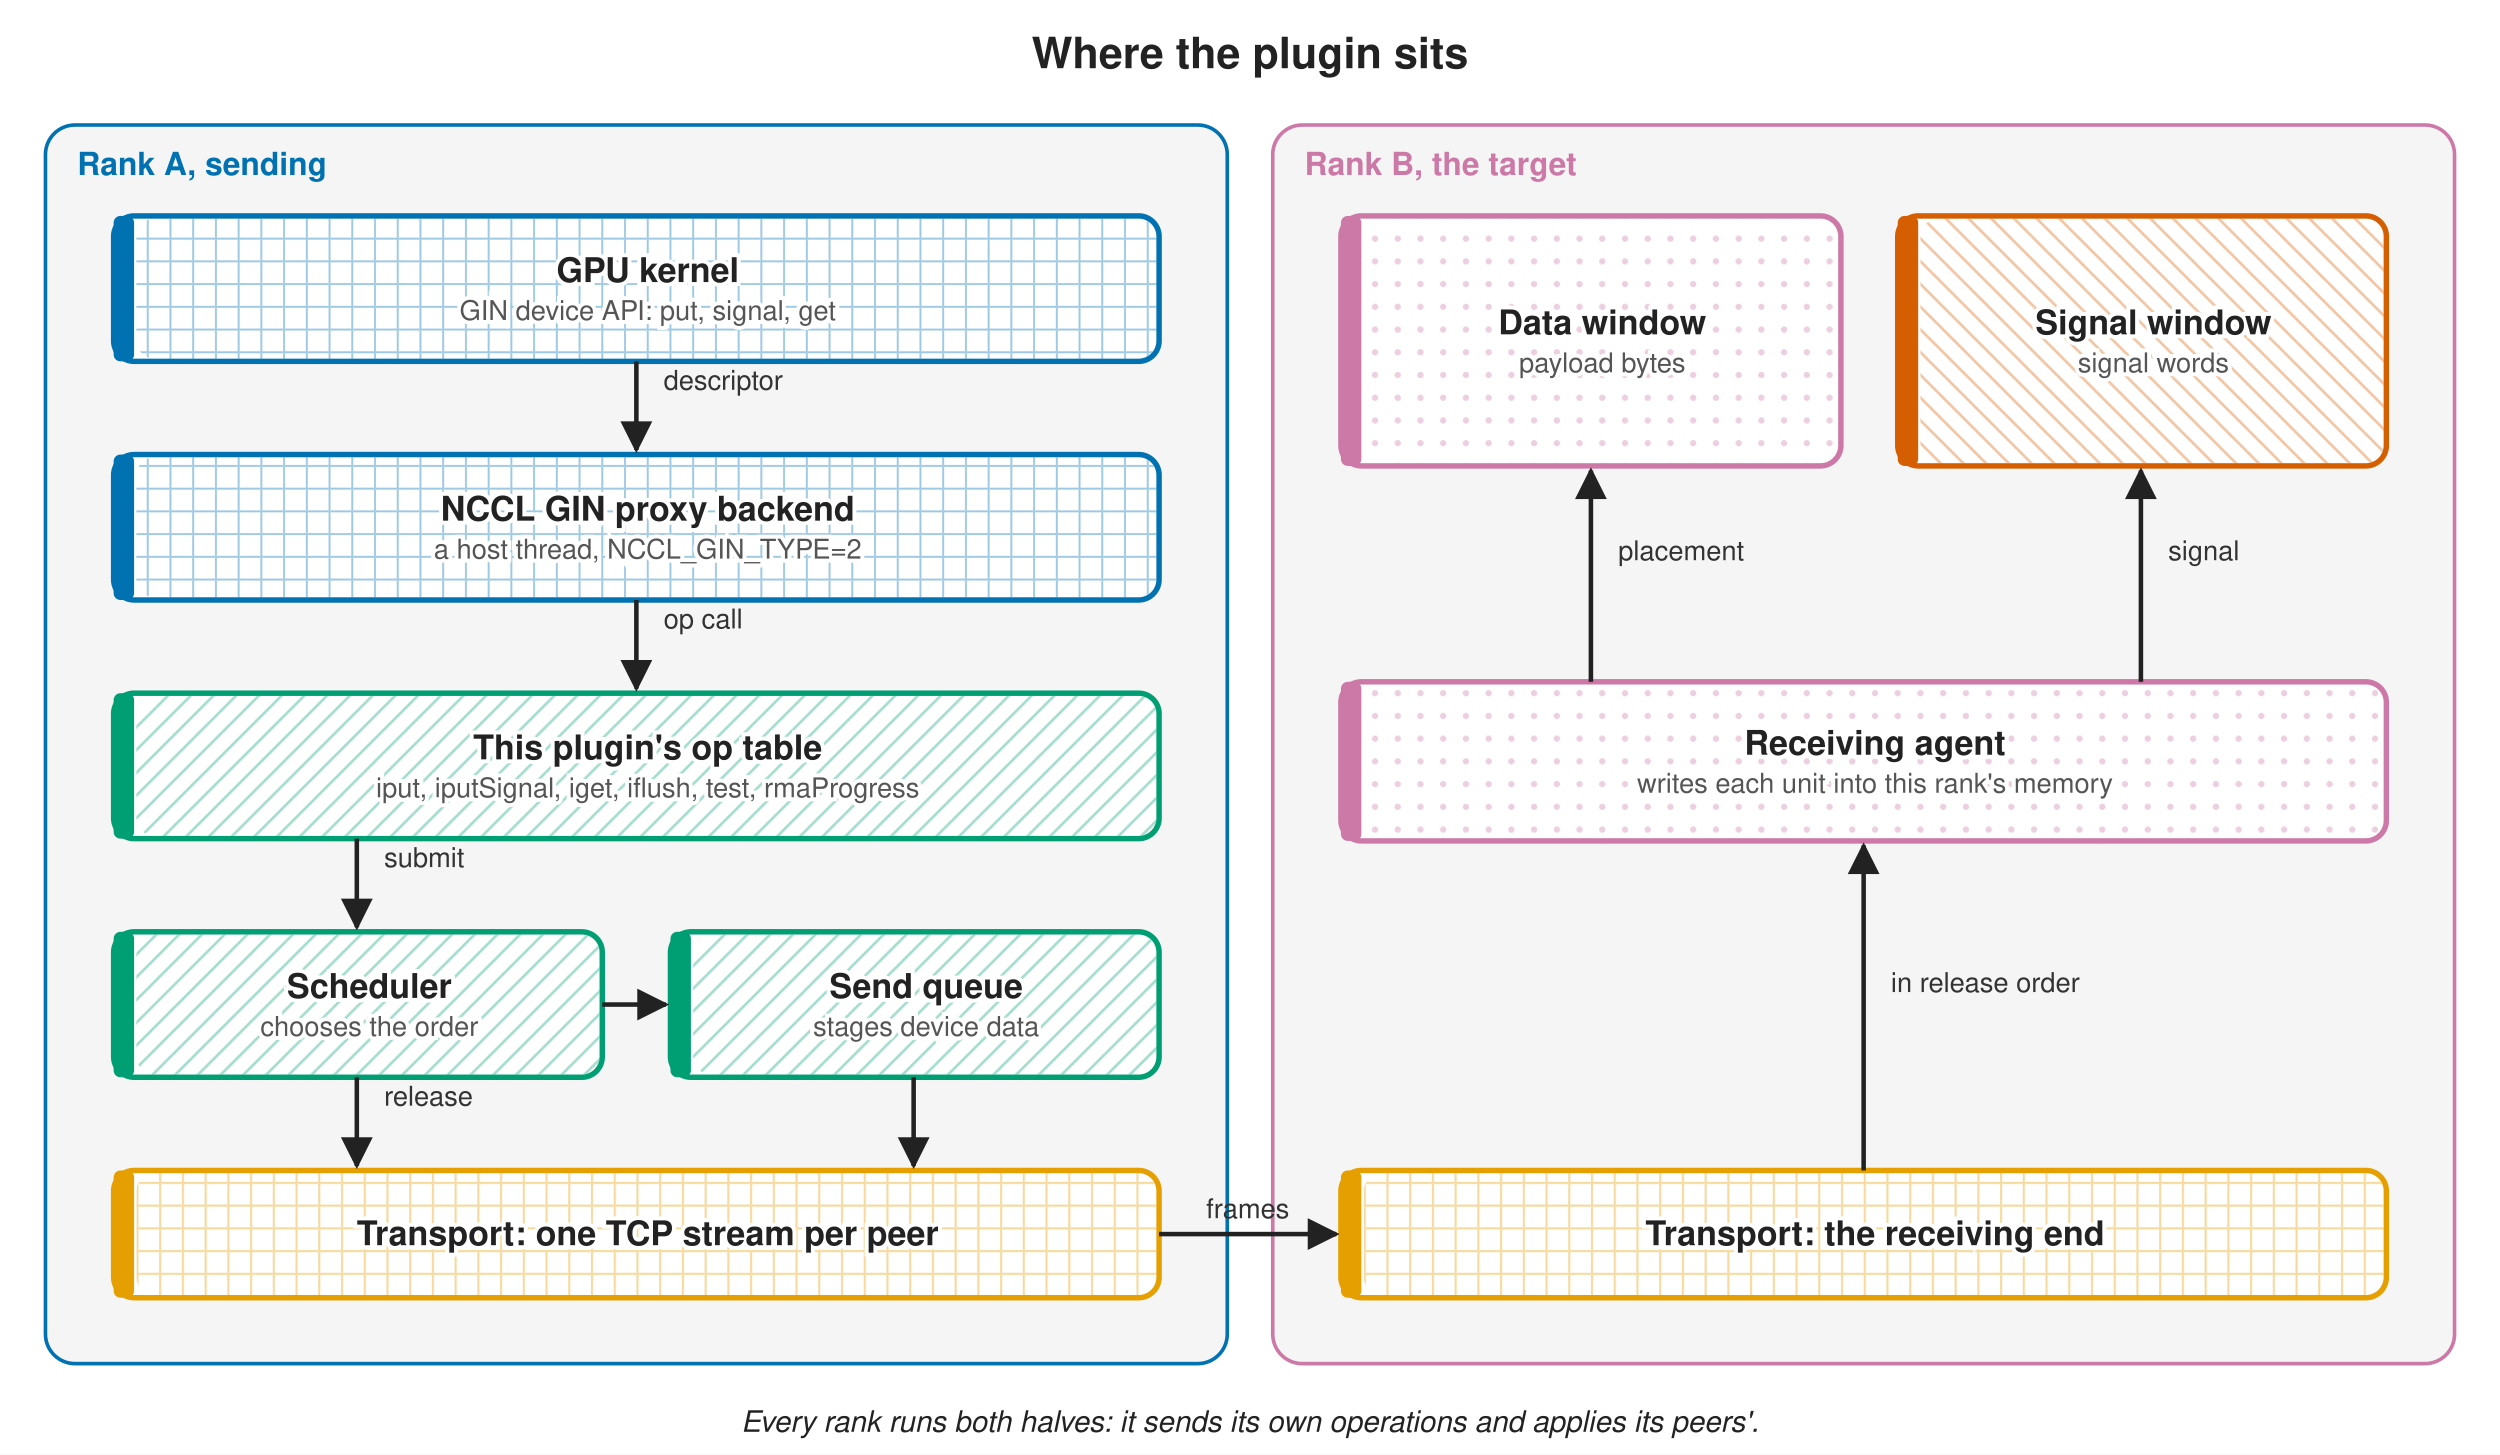
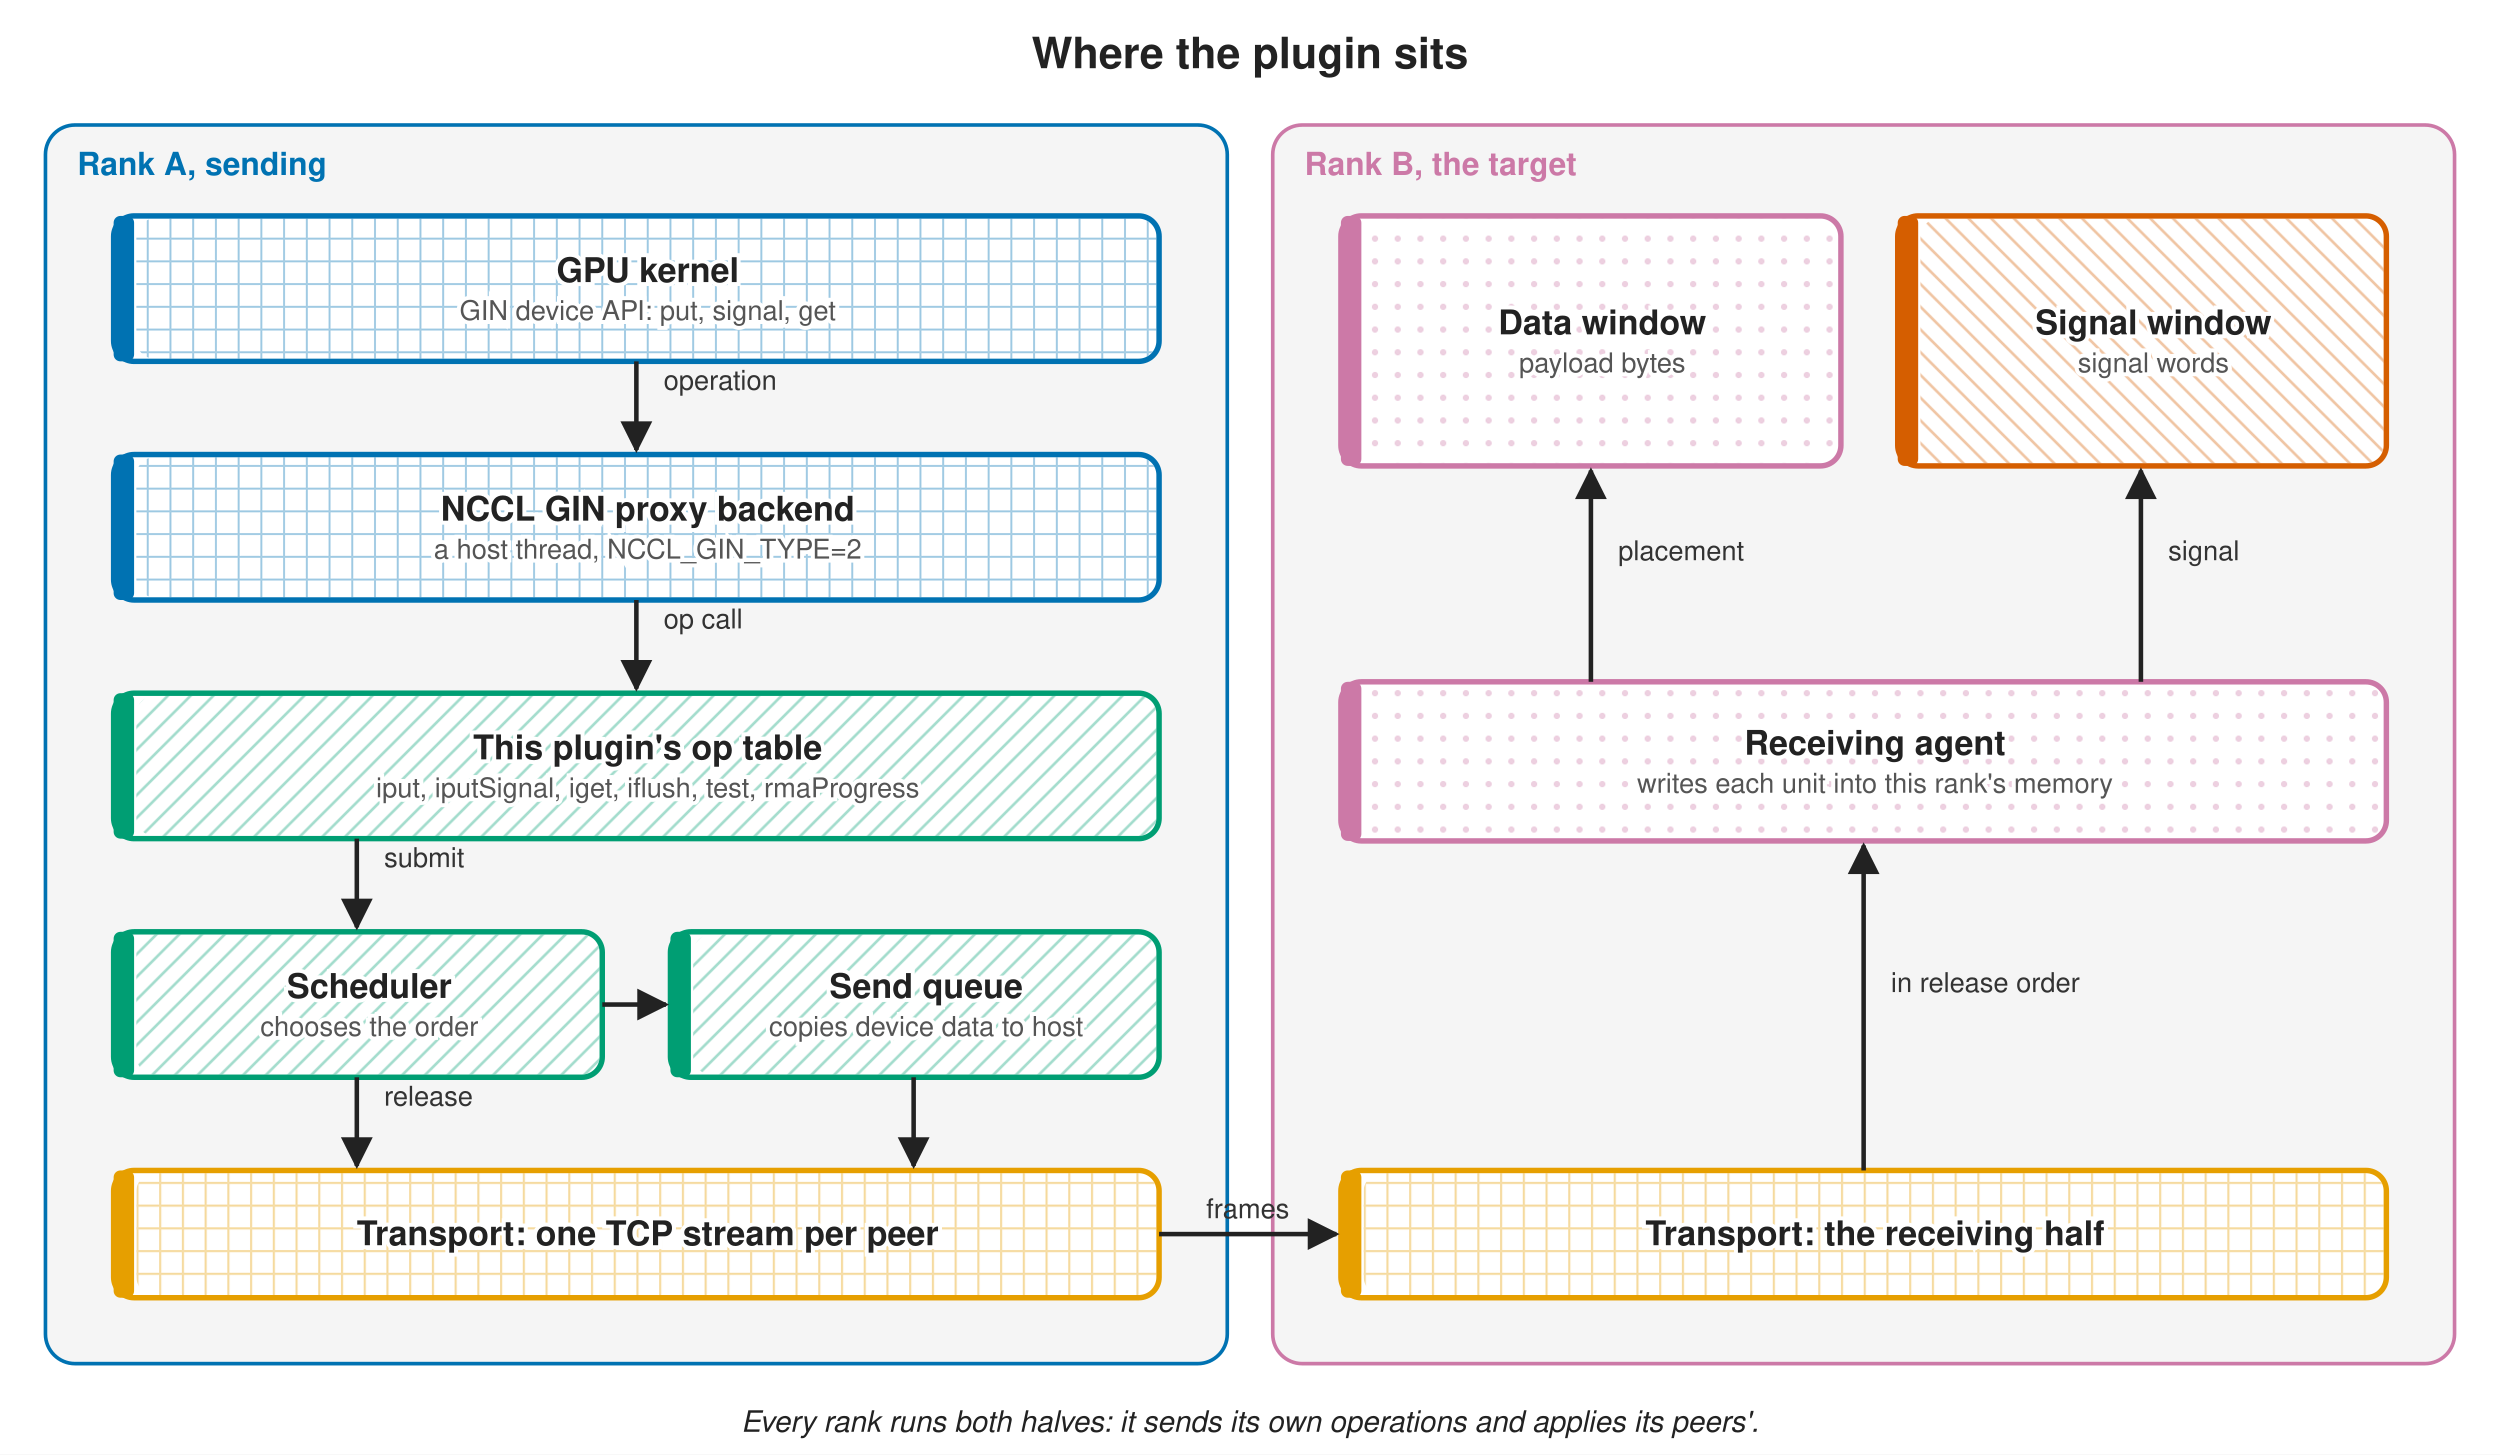
<svg xmlns="http://www.w3.org/2000/svg" width="1100" height="640" viewBox="0 0 1100 640">
  <defs>
    <pattern id="p-nccl" width="10" height="10" patternUnits="userSpaceOnUse">
      <g stroke="#0072B2" opacity="0.35">
        <path d="M0,5 h10 M5,0 v10" stroke-width="0.9" />
      </g>
    </pattern>
    <pattern id="p-sim" width="10" height="10" patternUnits="userSpaceOnUse">
      <g stroke="#009E73" opacity="0.35">
        <path d="M-2,2 l4,-4 M0,10 l10,-10 M8,12 l4,-4" stroke-width="1.2" />
      </g>
    </pattern>
    <pattern id="p-wire" width="10" height="10" patternUnits="userSpaceOnUse">
      <g stroke="#E69F00" opacity="0.35">
        <path d="M0,0.5 h10 M0.5,0 v10" stroke-width="1.0" />
      </g>
    </pattern>
    <marker id="m33" viewBox="0 0 10 10" refX="9" refY="5" markerWidth="7" markerHeight="7" orient="auto-start-reverse">
      <path d="M0,0 L10,5 L0,10 z" fill="#222222" />
    </marker>
    <marker id="m35" viewBox="0 0 10 10" refX="9" refY="5" markerWidth="7" markerHeight="7" orient="auto-start-reverse">
      <path d="M0,0 L10,5 L0,10 z" fill="#222222" />
    </marker>
    <marker id="m37" viewBox="0 0 10 10" refX="9" refY="5" markerWidth="7" markerHeight="7" orient="auto-start-reverse">
      <path d="M0,0 L10,5 L0,10 z" fill="#222222" />
    </marker>
    <marker id="m39" viewBox="0 0 10 10" refX="9" refY="5" markerWidth="7" markerHeight="7" orient="auto-start-reverse">
      <path d="M0,0 L10,5 L0,10 z" fill="#222222" />
    </marker>
    <marker id="m40" viewBox="0 0 10 10" refX="9" refY="5" markerWidth="7" markerHeight="7" orient="auto-start-reverse">
      <path d="M0,0 L10,5 L0,10 z" fill="#222222" />
    </marker>
    <marker id="m42" viewBox="0 0 10 10" refX="9" refY="5" markerWidth="7" markerHeight="7" orient="auto-start-reverse">
      <path d="M0,0 L10,5 L0,10 z" fill="#222222" />
    </marker>
    <pattern id="p-target" width="10" height="10" patternUnits="userSpaceOnUse">
      <g stroke="#CC79A7" opacity="0.35">
        <circle cx="5" cy="5" r="1.4" stroke="none" fill="#CC79A7" />
      </g>
    </pattern>
    <pattern id="p-sig" width="10" height="10" patternUnits="userSpaceOnUse">
      <g stroke="#D55E00" opacity="0.35">
        <path d="M-2,8 l4,4 M0,0 l10,10 M8,-2 l4,4" stroke-width="1.2" />
      </g>
    </pattern>
    <marker id="m64" viewBox="0 0 10 10" refX="9" refY="5" markerWidth="7" markerHeight="7" orient="auto-start-reverse">
      <path d="M0,0 L10,5 L0,10 z" fill="#222222" />
    </marker>
    <marker id="m66" viewBox="0 0 10 10" refX="9" refY="5" markerWidth="7" markerHeight="7" orient="auto-start-reverse">
      <path d="M0,0 L10,5 L0,10 z" fill="#222222" />
    </marker>
    <marker id="m68" viewBox="0 0 10 10" refX="9" refY="5" markerWidth="7" markerHeight="7" orient="auto-start-reverse">
      <path d="M0,0 L10,5 L0,10 z" fill="#222222" />
    </marker>
    <marker id="m70" viewBox="0 0 10 10" refX="9" refY="5" markerWidth="7" markerHeight="7" orient="auto-start-reverse">
      <path d="M0,0 L10,5 L0,10 z" fill="#222222" />
    </marker>
  </defs>
  <rect x="0" y="0" width="1100" height="640" fill="#FFFFFF" />
  <text x="550.0" y="30.0" font-family="Helvetica, Arial, 'Hiragino Sans', 'Hiragino Kaku Gothic ProN', 'Noto Sans CJK JP', 'Noto Sans JP', sans-serif" font-size="19" font-weight="bold" text-anchor="middle" fill="#222222">Where the plugin sits</text>
  <rect x="20" y="55" width="520" height="545" rx="13" fill="#F5F5F5" stroke="#0072B2" stroke-width="1.6" />
  <text x="34.0" y="77.0" font-family="Helvetica, Arial, 'Hiragino Sans', 'Hiragino Kaku Gothic ProN', 'Noto Sans CJK JP', 'Noto Sans JP', sans-serif" font-size="14" font-weight="bold" text-anchor="start" fill="#0072B2">Rank A, sending</text>
  <rect x="50" y="95" width="460" height="64" rx="9" fill="#FFFFFF" stroke="#0072B2" stroke-width="2.4" />
  <rect x="60" y="96.2" width="448.8" height="61.6" rx="8" fill="url(#p-nccl)" />
  <rect x="50" y="95" width="9" height="64" rx="3" fill="#0072B2" />
  <text x="285.0" y="124.1" font-family="Helvetica, Arial, 'Hiragino Sans', 'Hiragino Kaku Gothic ProN', 'Noto Sans CJK JP', 'Noto Sans JP', sans-serif" font-size="15" font-weight="bold" text-anchor="middle" fill="#222222" stroke="#FFFFFF" stroke-width="3.5" paint-order="stroke">GPU kernel</text>
  <text x="285.0" y="140.8" font-family="Helvetica, Arial, 'Hiragino Sans', 'Hiragino Kaku Gothic ProN', 'Noto Sans CJK JP', 'Noto Sans JP', sans-serif" font-size="12" font-weight="normal" text-anchor="middle" fill="#555555" stroke="#FFFFFF" stroke-width="3.5" paint-order="stroke">GIN device API: put, signal, get</text>
  <rect x="50" y="200" width="460" height="64" rx="9" fill="#FFFFFF" stroke="#0072B2" stroke-width="2.4" />
  <rect x="60" y="201.2" width="448.8" height="61.6" rx="8" fill="url(#p-nccl)" />
  <rect x="50" y="200" width="9" height="64" rx="3" fill="#0072B2" />
  <text x="285.0" y="229.1" font-family="Helvetica, Arial, 'Hiragino Sans', 'Hiragino Kaku Gothic ProN', 'Noto Sans CJK JP', 'Noto Sans JP', sans-serif" font-size="15" font-weight="bold" text-anchor="middle" fill="#222222" stroke="#FFFFFF" stroke-width="3.5" paint-order="stroke">NCCL GIN proxy backend</text>
  <text x="285.0" y="245.8" font-family="Helvetica, Arial, 'Hiragino Sans', 'Hiragino Kaku Gothic ProN', 'Noto Sans CJK JP', 'Noto Sans JP', sans-serif" font-size="12" font-weight="normal" text-anchor="middle" fill="#555555" stroke="#FFFFFF" stroke-width="3.5" paint-order="stroke">a host thread, NCCL_GIN_TYPE=2</text>
  <rect x="50" y="305" width="460" height="64" rx="9" fill="#FFFFFF" stroke="#009E73" stroke-width="2.4" />
  <rect x="60" y="306.2" width="448.8" height="61.6" rx="8" fill="url(#p-sim)" />
  <rect x="50" y="305" width="9" height="64" rx="3" fill="#009E73" />
  <text x="285.0" y="334.1" font-family="Helvetica, Arial, 'Hiragino Sans', 'Hiragino Kaku Gothic ProN', 'Noto Sans CJK JP', 'Noto Sans JP', sans-serif" font-size="15" font-weight="bold" text-anchor="middle" fill="#222222" stroke="#FFFFFF" stroke-width="3.5" paint-order="stroke">This plugin's op table</text>
  <text x="285.0" y="350.8" font-family="Helvetica, Arial, 'Hiragino Sans', 'Hiragino Kaku Gothic ProN', 'Noto Sans CJK JP', 'Noto Sans JP', sans-serif" font-size="12" font-weight="normal" text-anchor="middle" fill="#555555" stroke="#FFFFFF" stroke-width="3.5" paint-order="stroke">iput, iputSignal, iget, iflush, test, rmaProgress</text>
  <rect x="50" y="410" width="215" height="64" rx="9" fill="#FFFFFF" stroke="#009E73" stroke-width="2.4" />
  <rect x="60" y="411.2" width="203.8" height="61.6" rx="8" fill="url(#p-sim)" />
  <rect x="50" y="410" width="9" height="64" rx="3" fill="#009E73" />
  <text x="162.5" y="439.1" font-family="Helvetica, Arial, 'Hiragino Sans', 'Hiragino Kaku Gothic ProN', 'Noto Sans CJK JP', 'Noto Sans JP', sans-serif" font-size="15" font-weight="bold" text-anchor="middle" fill="#222222" stroke="#FFFFFF" stroke-width="3.5" paint-order="stroke">Scheduler</text>
  <text x="162.5" y="455.8" font-family="Helvetica, Arial, 'Hiragino Sans', 'Hiragino Kaku Gothic ProN', 'Noto Sans CJK JP', 'Noto Sans JP', sans-serif" font-size="12" font-weight="normal" text-anchor="middle" fill="#555555" stroke="#FFFFFF" stroke-width="3.5" paint-order="stroke">chooses the order</text>
  <rect x="295" y="410" width="215" height="64" rx="9" fill="#FFFFFF" stroke="#009E73" stroke-width="2.4" />
  <rect x="305" y="411.2" width="203.8" height="61.6" rx="8" fill="url(#p-sim)" />
  <rect x="295" y="410" width="9" height="64" rx="3" fill="#009E73" />
  <text x="407.5" y="439.1" font-family="Helvetica, Arial, 'Hiragino Sans', 'Hiragino Kaku Gothic ProN', 'Noto Sans CJK JP', 'Noto Sans JP', sans-serif" font-size="15" font-weight="bold" text-anchor="middle" fill="#222222" stroke="#FFFFFF" stroke-width="3.5" paint-order="stroke">Send queue</text>
-   <text x="407.5" y="455.8" font-family="Helvetica, Arial, 'Hiragino Sans', 'Hiragino Kaku Gothic ProN', 'Noto Sans CJK JP', 'Noto Sans JP', sans-serif" font-size="12" font-weight="normal" text-anchor="middle" fill="#555555" stroke="#FFFFFF" stroke-width="3.5" paint-order="stroke">stages device data</text>
+   <text x="407.5" y="455.8" font-family="Helvetica, Arial, 'Hiragino Sans', 'Hiragino Kaku Gothic ProN', 'Noto Sans CJK JP', 'Noto Sans JP', sans-serif" font-size="12" font-weight="normal" text-anchor="middle" fill="#555555" stroke="#FFFFFF" stroke-width="3.5" paint-order="stroke">copies device data to host</text>
  <rect x="50" y="515" width="460" height="56" rx="9" fill="#FFFFFF" stroke="#E69F00" stroke-width="2.4" />
  <rect x="60" y="516.2" width="448.8" height="53.6" rx="8" fill="url(#p-wire)" />
  <rect x="50" y="515" width="9" height="56" rx="3" fill="#E69F00" />
  <text x="285.0" y="547.9" font-family="Helvetica, Arial, 'Hiragino Sans', 'Hiragino Kaku Gothic ProN', 'Noto Sans CJK JP', 'Noto Sans JP', sans-serif" font-size="15" font-weight="bold" text-anchor="middle" fill="#222222" stroke="#FFFFFF" stroke-width="3.5" paint-order="stroke">Transport: one TCP stream per peer</text>
  <line x1="280" y1="159" x2="280" y2="198" stroke="#222222" stroke-width="2.0" marker-end="url(#m33)" />
-   <text x="292.0" y="171.5" font-family="Helvetica, Arial, 'Hiragino Sans', 'Hiragino Kaku Gothic ProN', 'Noto Sans CJK JP', 'Noto Sans JP', sans-serif" font-size="12" font-weight="normal" text-anchor="start" fill="#333333">descriptor</text>
+   <text x="292.0" y="171.5" font-family="Helvetica, Arial, 'Hiragino Sans', 'Hiragino Kaku Gothic ProN', 'Noto Sans CJK JP', 'Noto Sans JP', sans-serif" font-size="12" font-weight="normal" text-anchor="start" fill="#333333">operation</text>
  <line x1="280" y1="264" x2="280" y2="303" stroke="#222222" stroke-width="2.0" marker-end="url(#m35)" />
  <text x="292.0" y="276.5" font-family="Helvetica, Arial, 'Hiragino Sans', 'Hiragino Kaku Gothic ProN', 'Noto Sans CJK JP', 'Noto Sans JP', sans-serif" font-size="12" font-weight="normal" text-anchor="start" fill="#333333">op call</text>
  <line x1="157" y1="369" x2="157" y2="408" stroke="#222222" stroke-width="2.0" marker-end="url(#m37)" />
  <text x="169.0" y="381.5" font-family="Helvetica, Arial, 'Hiragino Sans', 'Hiragino Kaku Gothic ProN', 'Noto Sans CJK JP', 'Noto Sans JP', sans-serif" font-size="12" font-weight="normal" text-anchor="start" fill="#333333">submit</text>
  <line x1="265" y1="442" x2="293" y2="442" stroke="#222222" stroke-width="2.0" marker-end="url(#m39)" />
  <line x1="157" y1="474" x2="157" y2="513" stroke="#222222" stroke-width="2.0" marker-end="url(#m40)" />
  <text x="169.0" y="486.5" font-family="Helvetica, Arial, 'Hiragino Sans', 'Hiragino Kaku Gothic ProN', 'Noto Sans CJK JP', 'Noto Sans JP', sans-serif" font-size="12" font-weight="normal" text-anchor="start" fill="#333333">release</text>
  <line x1="402" y1="474" x2="402" y2="513" stroke="#222222" stroke-width="2.0" marker-end="url(#m42)" />
  <rect x="560" y="55" width="520" height="545" rx="13" fill="#F5F5F5" stroke="#CC79A7" stroke-width="1.6" />
  <text x="574.0" y="77.0" font-family="Helvetica, Arial, 'Hiragino Sans', 'Hiragino Kaku Gothic ProN', 'Noto Sans CJK JP', 'Noto Sans JP', sans-serif" font-size="14" font-weight="bold" text-anchor="start" fill="#CC79A7">Rank B, the target</text>
  <rect x="590" y="95" width="220" height="110" rx="9" fill="#FFFFFF" stroke="#CC79A7" stroke-width="2.4" />
  <rect x="600" y="96.2" width="208.8" height="107.6" rx="8" fill="url(#p-target)" />
  <rect x="590" y="95" width="9" height="110" rx="3" fill="#CC79A7" />
  <text x="705.0" y="147.1" font-family="Helvetica, Arial, 'Hiragino Sans', 'Hiragino Kaku Gothic ProN', 'Noto Sans CJK JP', 'Noto Sans JP', sans-serif" font-size="15" font-weight="bold" text-anchor="middle" fill="#222222" stroke="#FFFFFF" stroke-width="3.5" paint-order="stroke">Data window</text>
  <text x="705.0" y="163.8" font-family="Helvetica, Arial, 'Hiragino Sans', 'Hiragino Kaku Gothic ProN', 'Noto Sans CJK JP', 'Noto Sans JP', sans-serif" font-size="12" font-weight="normal" text-anchor="middle" fill="#555555" stroke="#FFFFFF" stroke-width="3.5" paint-order="stroke">payload bytes</text>
  <rect x="835" y="95" width="215" height="110" rx="9" fill="#FFFFFF" stroke="#D55E00" stroke-width="2.4" />
  <rect x="845" y="96.2" width="203.8" height="107.6" rx="8" fill="url(#p-sig)" />
  <rect x="835" y="95" width="9" height="110" rx="3" fill="#D55E00" />
  <text x="947.5" y="147.1" font-family="Helvetica, Arial, 'Hiragino Sans', 'Hiragino Kaku Gothic ProN', 'Noto Sans CJK JP', 'Noto Sans JP', sans-serif" font-size="15" font-weight="bold" text-anchor="middle" fill="#222222" stroke="#FFFFFF" stroke-width="3.5" paint-order="stroke">Signal window</text>
  <text x="947.5" y="163.8" font-family="Helvetica, Arial, 'Hiragino Sans', 'Hiragino Kaku Gothic ProN', 'Noto Sans CJK JP', 'Noto Sans JP', sans-serif" font-size="12" font-weight="normal" text-anchor="middle" fill="#555555" stroke="#FFFFFF" stroke-width="3.5" paint-order="stroke">signal words</text>
  <rect x="590" y="300" width="460" height="70" rx="9" fill="#FFFFFF" stroke="#CC79A7" stroke-width="2.4" />
  <rect x="600" y="301.2" width="448.8" height="67.6" rx="8" fill="url(#p-target)" />
  <rect x="590" y="300" width="9" height="70" rx="3" fill="#CC79A7" />
  <text x="825.0" y="332.1" font-family="Helvetica, Arial, 'Hiragino Sans', 'Hiragino Kaku Gothic ProN', 'Noto Sans CJK JP', 'Noto Sans JP', sans-serif" font-size="15" font-weight="bold" text-anchor="middle" fill="#222222" stroke="#FFFFFF" stroke-width="3.5" paint-order="stroke">Receiving agent</text>
  <text x="825.0" y="348.8" font-family="Helvetica, Arial, 'Hiragino Sans', 'Hiragino Kaku Gothic ProN', 'Noto Sans CJK JP', 'Noto Sans JP', sans-serif" font-size="12" font-weight="normal" text-anchor="middle" fill="#555555" stroke="#FFFFFF" stroke-width="3.5" paint-order="stroke">writes each unit into this rank's memory</text>
  <rect x="590" y="515" width="460" height="56" rx="9" fill="#FFFFFF" stroke="#E69F00" stroke-width="2.4" />
  <rect x="600" y="516.2" width="448.8" height="53.6" rx="8" fill="url(#p-wire)" />
  <rect x="590" y="515" width="9" height="56" rx="3" fill="#E69F00" />
-   <text x="825.0" y="547.9" font-family="Helvetica, Arial, 'Hiragino Sans', 'Hiragino Kaku Gothic ProN', 'Noto Sans CJK JP', 'Noto Sans JP', sans-serif" font-size="15" font-weight="bold" text-anchor="middle" fill="#222222" stroke="#FFFFFF" stroke-width="3.5" paint-order="stroke">Transport: the receiving end</text>
+   <text x="825.0" y="547.9" font-family="Helvetica, Arial, 'Hiragino Sans', 'Hiragino Kaku Gothic ProN', 'Noto Sans CJK JP', 'Noto Sans JP', sans-serif" font-size="15" font-weight="bold" text-anchor="middle" fill="#222222" stroke="#FFFFFF" stroke-width="3.5" paint-order="stroke">Transport: the receiving half</text>
  <line x1="510" y1="543" x2="588" y2="543" stroke="#222222" stroke-width="2.0" marker-end="url(#m64)" />
  <text x="549.0" y="536.0" font-family="Helvetica, Arial, 'Hiragino Sans', 'Hiragino Kaku Gothic ProN', 'Noto Sans CJK JP', 'Noto Sans JP', sans-serif" font-size="12" font-weight="normal" text-anchor="middle" fill="#333333">frames</text>
  <line x1="820" y1="515" x2="820" y2="372" stroke="#222222" stroke-width="2.0" marker-end="url(#m66)" />
  <text x="832.0" y="436.5" font-family="Helvetica, Arial, 'Hiragino Sans', 'Hiragino Kaku Gothic ProN', 'Noto Sans CJK JP', 'Noto Sans JP', sans-serif" font-size="12" font-weight="normal" text-anchor="start" fill="#333333">in release order</text>
  <line x1="700" y1="300" x2="700" y2="207" stroke="#222222" stroke-width="2.0" marker-end="url(#m68)" />
  <text x="712.0" y="246.5" font-family="Helvetica, Arial, 'Hiragino Sans', 'Hiragino Kaku Gothic ProN', 'Noto Sans CJK JP', 'Noto Sans JP', sans-serif" font-size="12" font-weight="normal" text-anchor="start" fill="#333333">placement</text>
  <line x1="942" y1="300" x2="942" y2="207" stroke="#222222" stroke-width="2.0" marker-end="url(#m70)" />
  <text x="954.0" y="246.5" font-family="Helvetica, Arial, 'Hiragino Sans', 'Hiragino Kaku Gothic ProN', 'Noto Sans CJK JP', 'Noto Sans JP', sans-serif" font-size="12" font-weight="normal" text-anchor="start" fill="#333333">signal</text>
  <text x="550.0" y="630.0" font-family="Helvetica, Arial, 'Hiragino Sans', 'Hiragino Kaku Gothic ProN', 'Noto Sans CJK JP', 'Noto Sans JP', sans-serif" font-size="13" font-weight="normal" text-anchor="middle" fill="#222222" font-style="italic">Every rank runs both halves: it sends its own operations and applies its peers'.</text>
</svg>
